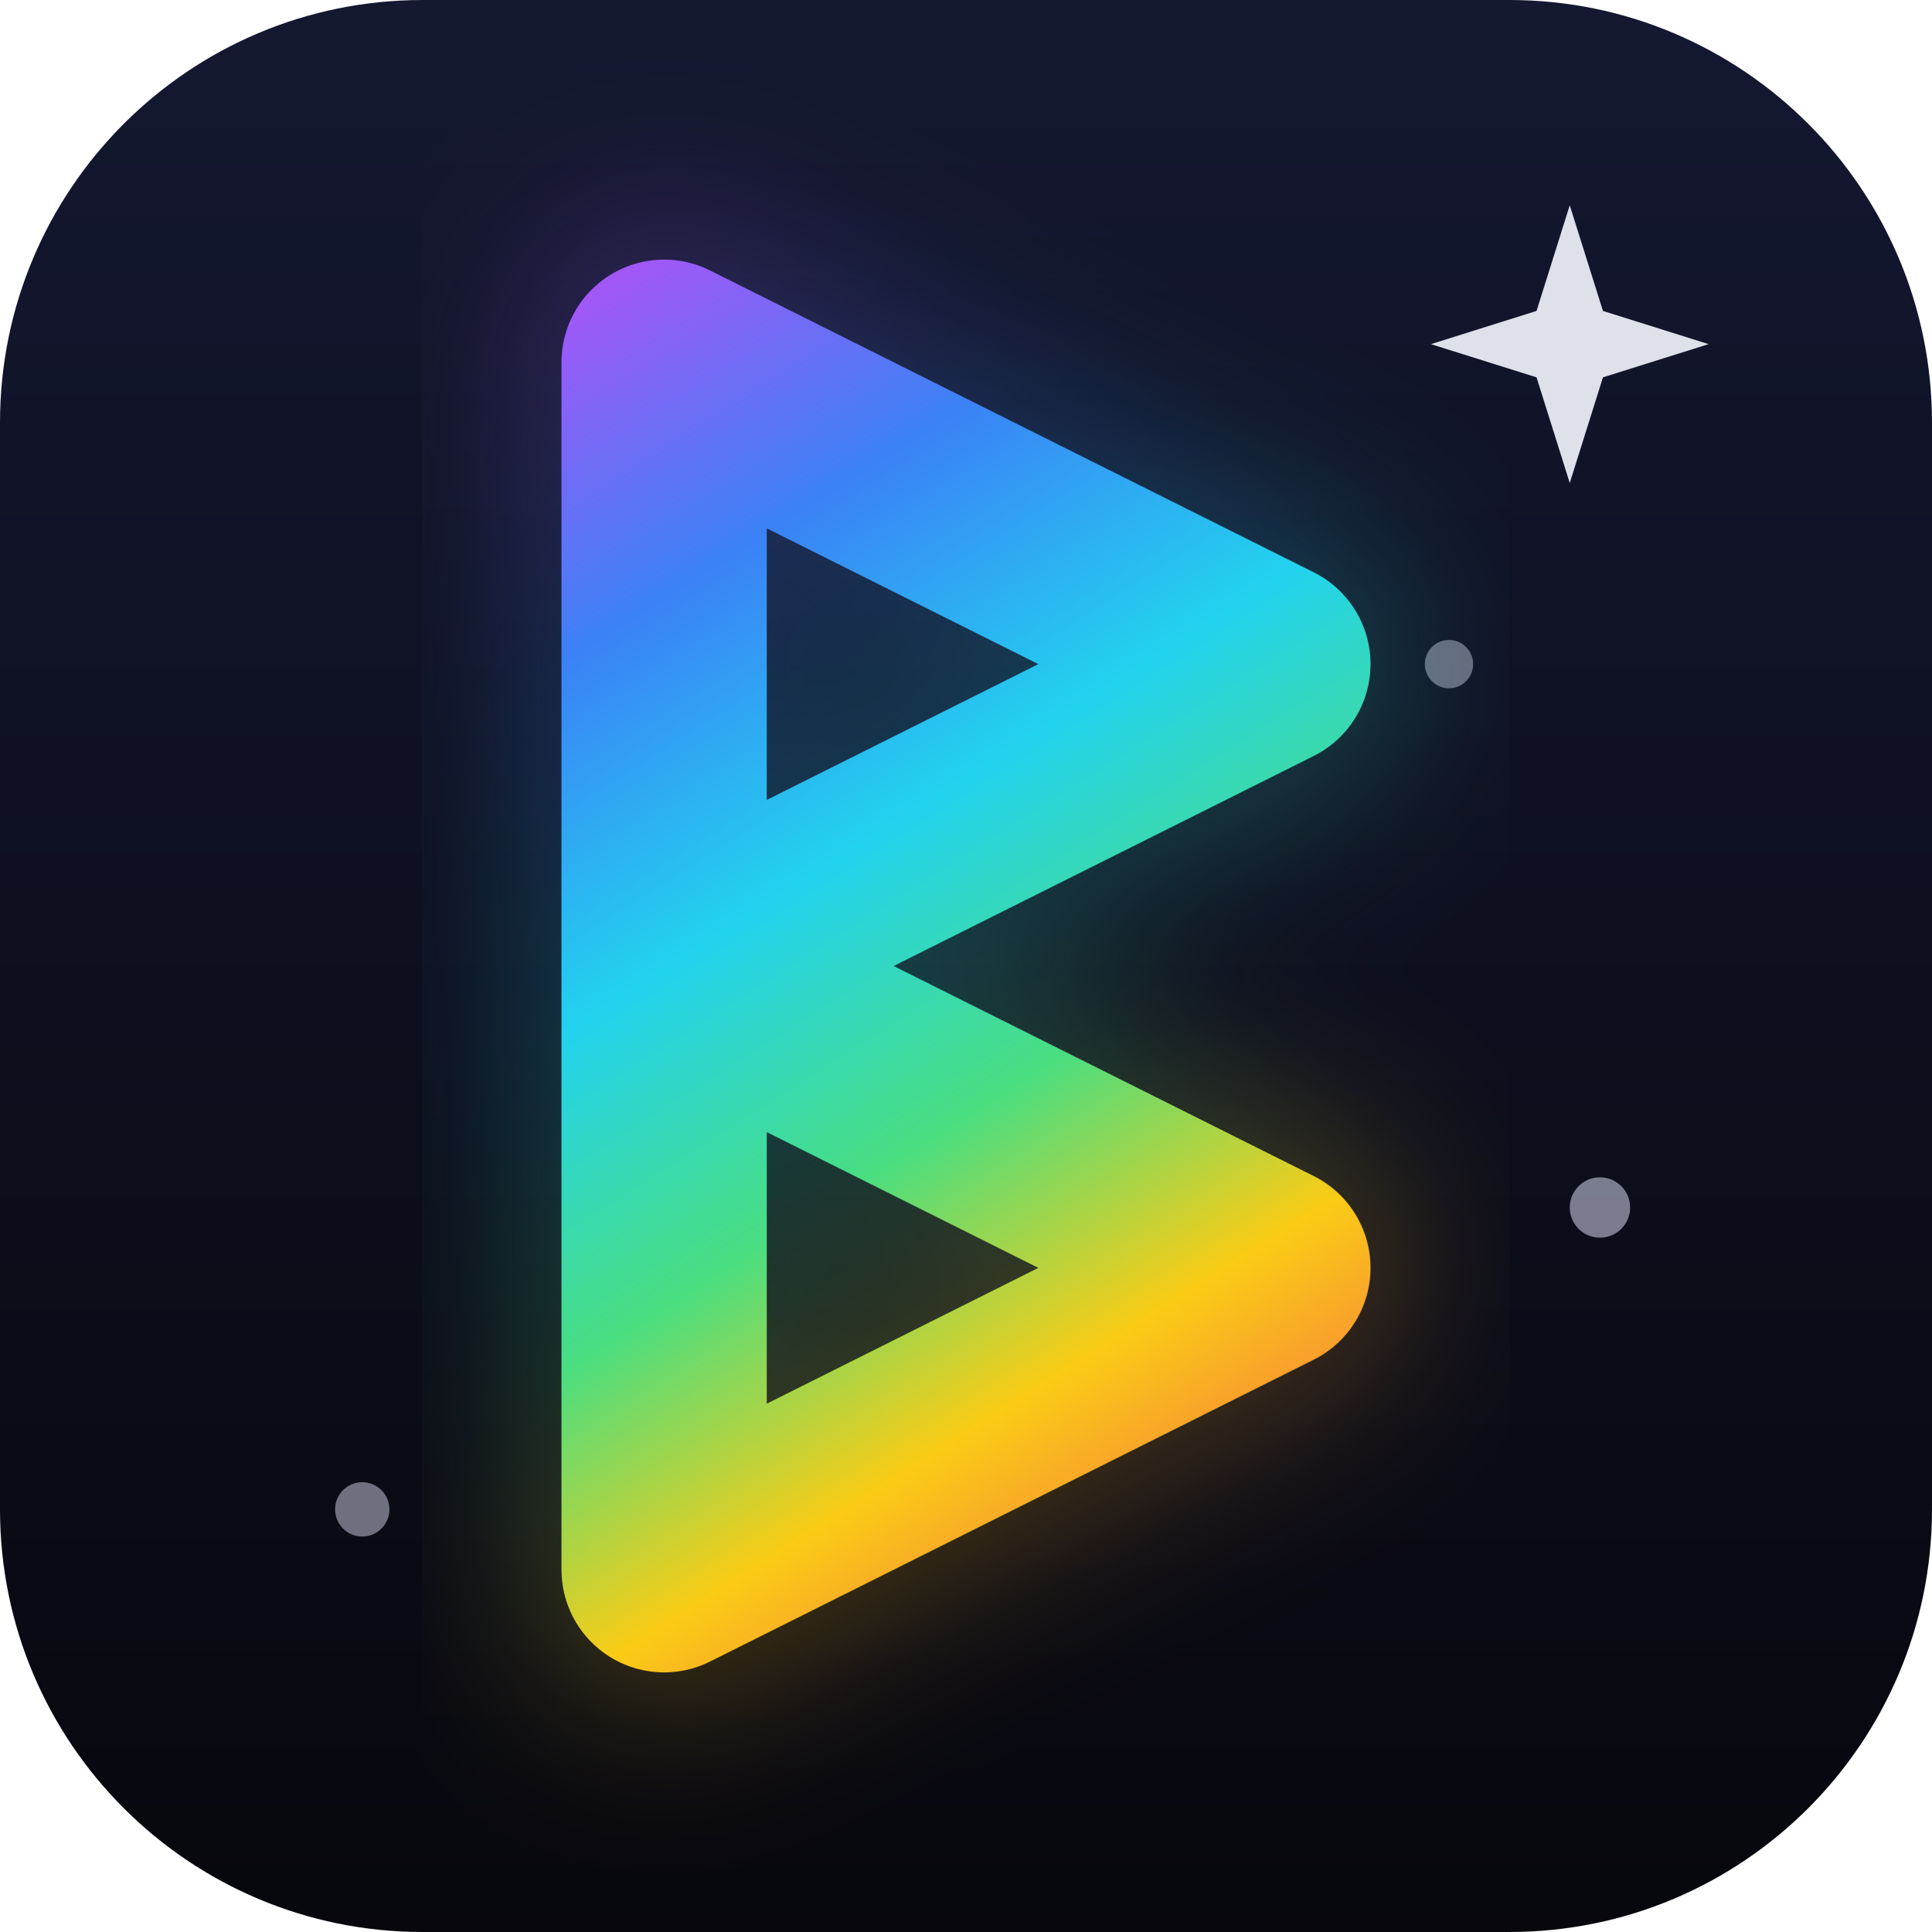
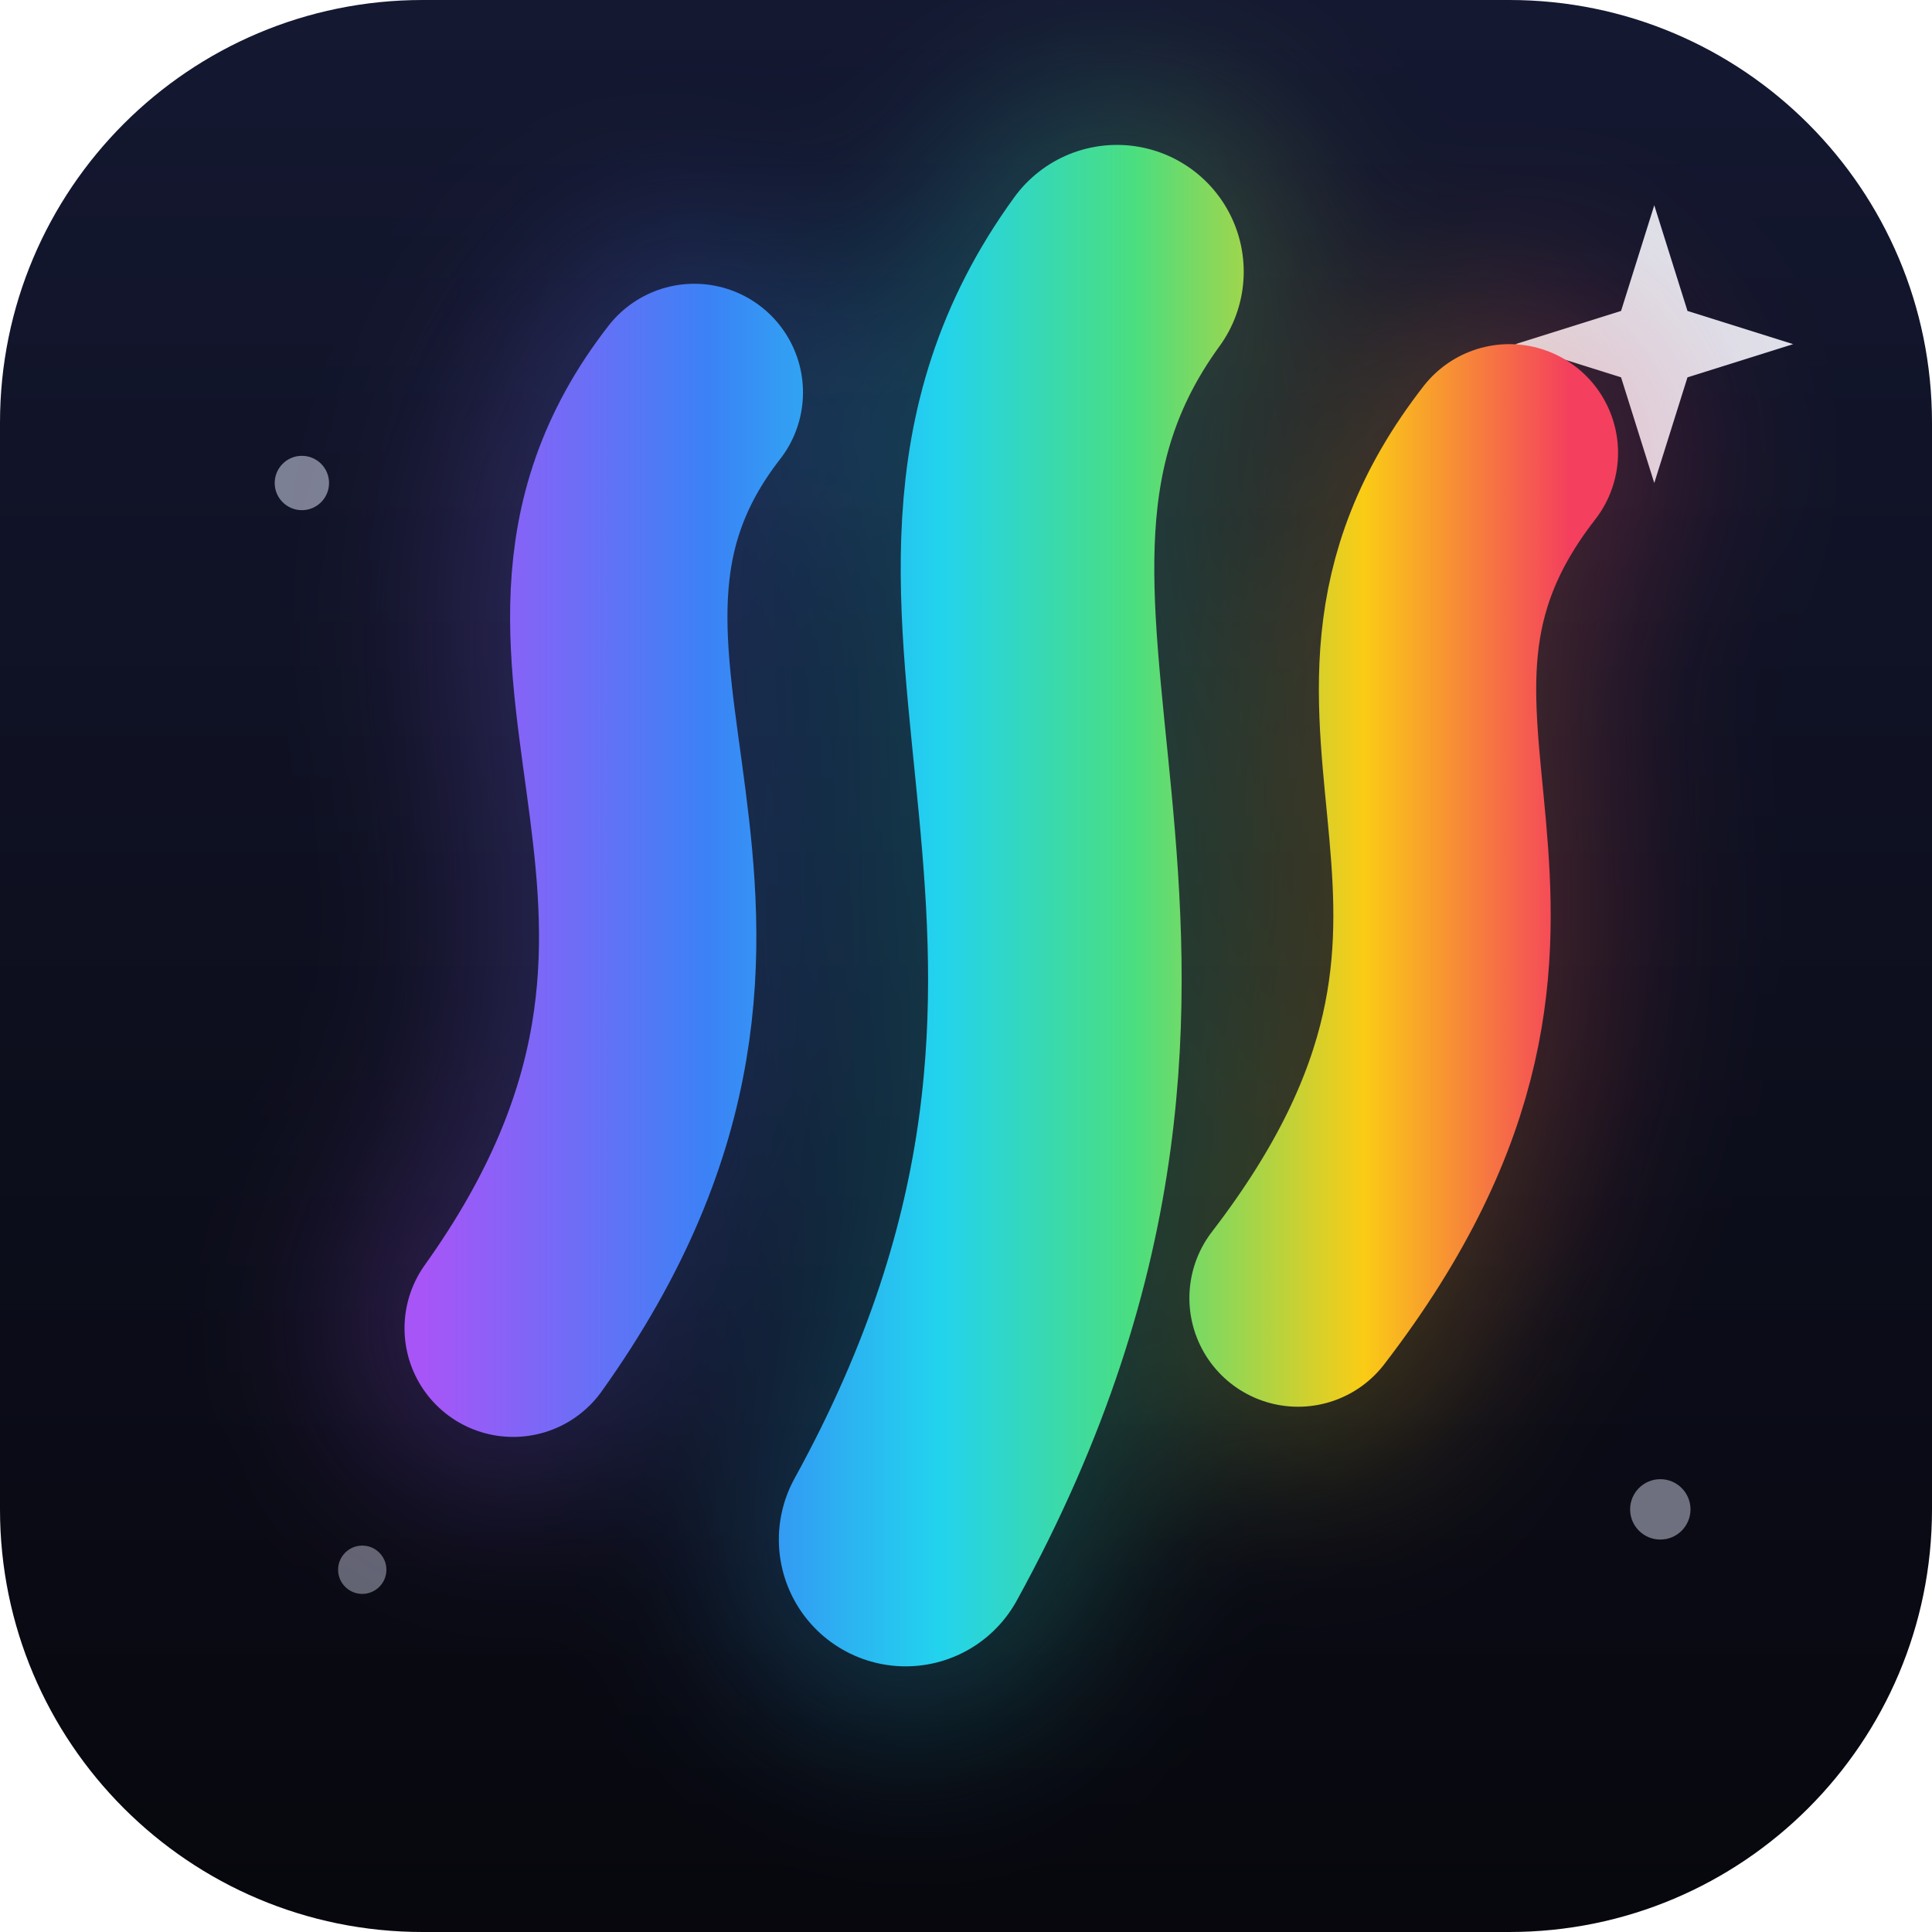
<svg xmlns="http://www.w3.org/2000/svg" viewBox="0 0 32 32">
  <defs>
    <linearGradient id="sky" x1="0" y1="0" x2="0" y2="1">
      <stop offset="0%" stop-color="#141831" />
      <stop offset="100%" stop-color="#07070d" />
    </linearGradient>
-     <linearGradient id="spectrum" gradientUnits="userSpaceOnUse" x1="9" y1="5" x2="23" y2="27">
+     <linearGradient id="spectrum" gradientUnits="userSpaceOnUse" x1="7" y1="0" x2="26" y2="0">
      <stop offset="0%" stop-color="#a855f7" />
-       <stop offset="20%" stop-color="#3b82f6" />
-       <stop offset="40%" stop-color="#22d3ee" />
-       <stop offset="58%" stop-color="#4ade80" />
-       <stop offset="75%" stop-color="#facc15" />
+       <stop offset="25%" stop-color="#3b82f6" />
+       <stop offset="45%" stop-color="#22d3ee" />
+       <stop offset="62%" stop-color="#4ade80" />
+       <stop offset="82%" stop-color="#facc15" />
      <stop offset="100%" stop-color="#f43f5e" />
    </linearGradient>
    <filter id="soften" x="-40%" y="-40%" width="180%" height="180%">
      <feGaussianBlur stdDeviation="1.3" />
    </filter>
  </defs>
  <rect width="32" height="32" rx="7" fill="url(#sky)" />
-   <circle cx="26.5" cy="20" r="0.5" fill="#e8ecff" opacity="0.5" />
-   <circle cx="6" cy="25" r="0.45" fill="#e8ecff" opacity="0.45" />
-   <circle cx="24" cy="11" r="0.4" fill="#e8ecff" opacity="0.4" />
-   <path d="M26 3.4 L26.55 5.15 L28.3 5.7 L26.55 6.25 L26 8 L25.45 6.25 L23.7 5.7 L25.45 5.15 Z" fill="#f4f7ff" opacity="0.9" />
-   <g stroke="url(#spectrum)" fill="none" stroke-linecap="round" stroke-linejoin="round" opacity="0.22" filter="url(#soften)">
-     <path d="M11 6 V26 M11 6 L21 11 L11 16 L21 21 L11 26" stroke-width="5" />
+   <circle cx="5" cy="8" r="0.45" fill="#e8ecff" opacity="0.5" />
+   <circle cx="27.5" cy="25" r="0.5" fill="#e8ecff" opacity="0.45" />
+   <circle cx="6" cy="26" r="0.4" fill="#e8ecff" opacity="0.4" />
+   <path d="M27.4 3.4 L27.95 5.15 L29.7 5.7 L27.95 6.25 L27.4 8 L26.85 6.25 L25.1 5.7 L26.85 5.15 Z" fill="#f4f7ff" opacity="0.9" />
+   <g stroke="url(#spectrum)" fill="none" stroke-linecap="round" opacity="0.22" filter="url(#soften)">
+     <path d="M11.5 6.5 C8 11 13.5 15 8.5 22" stroke-width="5.8" />
+     <path d="M18.5 4.5 C14.5 10 20.5 15.5 15 25.5" stroke-width="6.4" />
+     <path d="M25 7.5 C21.5 12 26.5 15 21.5 21.5" stroke-width="5.8" />
  </g>
-   <g stroke="url(#spectrum)" fill="none" stroke-linecap="round" stroke-linejoin="round">
-     <path d="M11 6 V26 M11 6 L21 11 L11 16 L21 21 L11 26" stroke-width="3.4" />
+   <g stroke="url(#spectrum)" fill="none" stroke-linecap="round">
+     <path d="M11.5 6.5 C8 11 13.5 15 8.5 22" stroke-width="3.6" />
+     <path d="M18.5 4.5 C14.5 10 20.5 15.5 15 25.5" stroke-width="4.2" />
+     <path d="M25 7.5 C21.5 12 26.5 15 21.5 21.5" stroke-width="3.6" />
  </g>
</svg>
